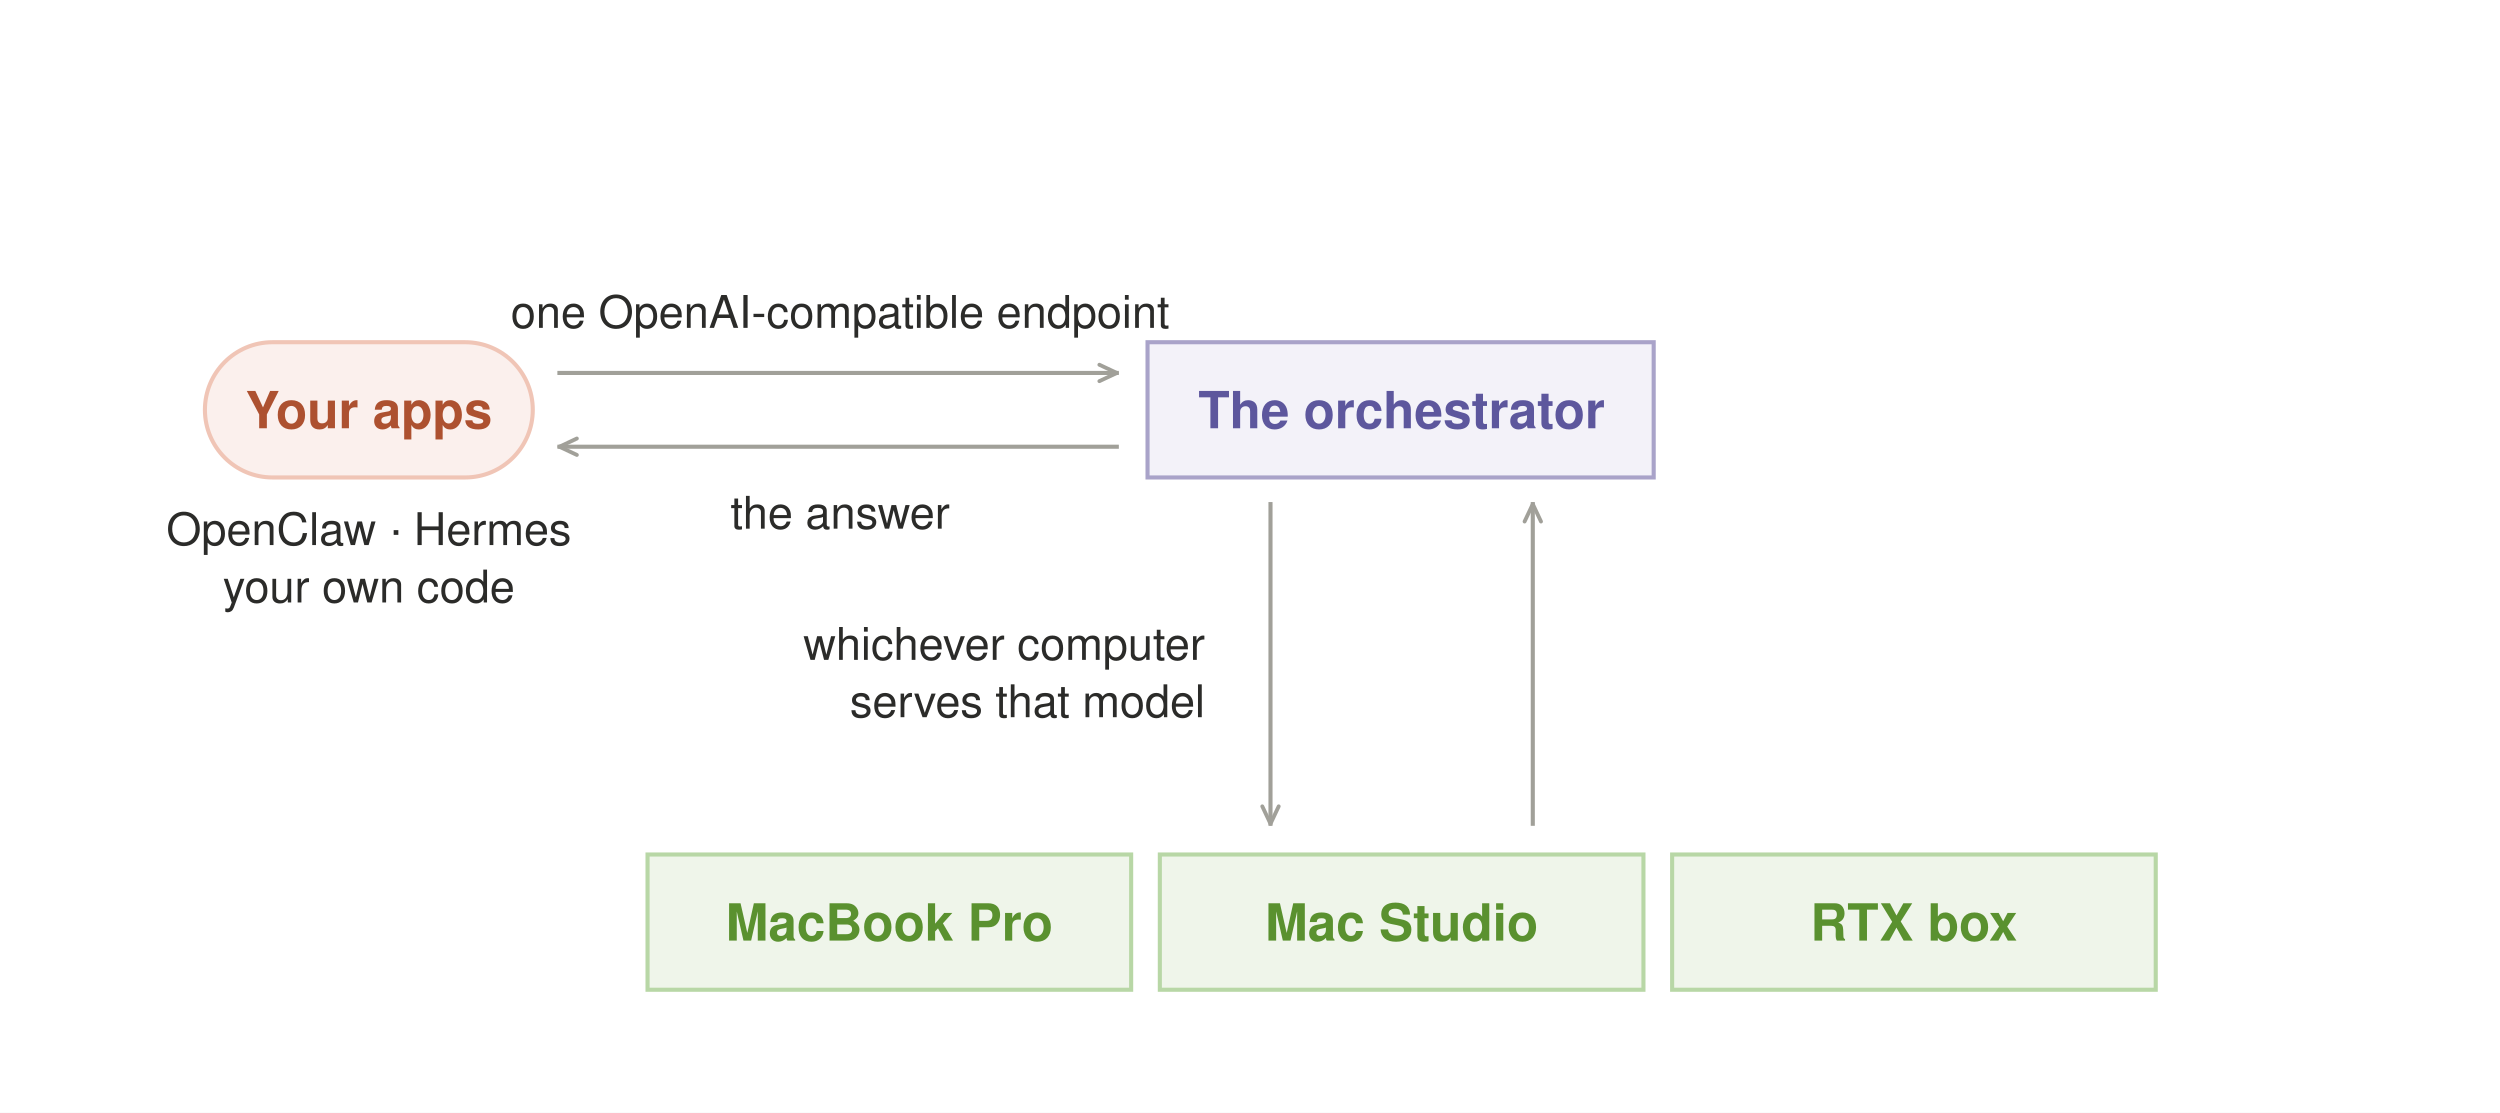
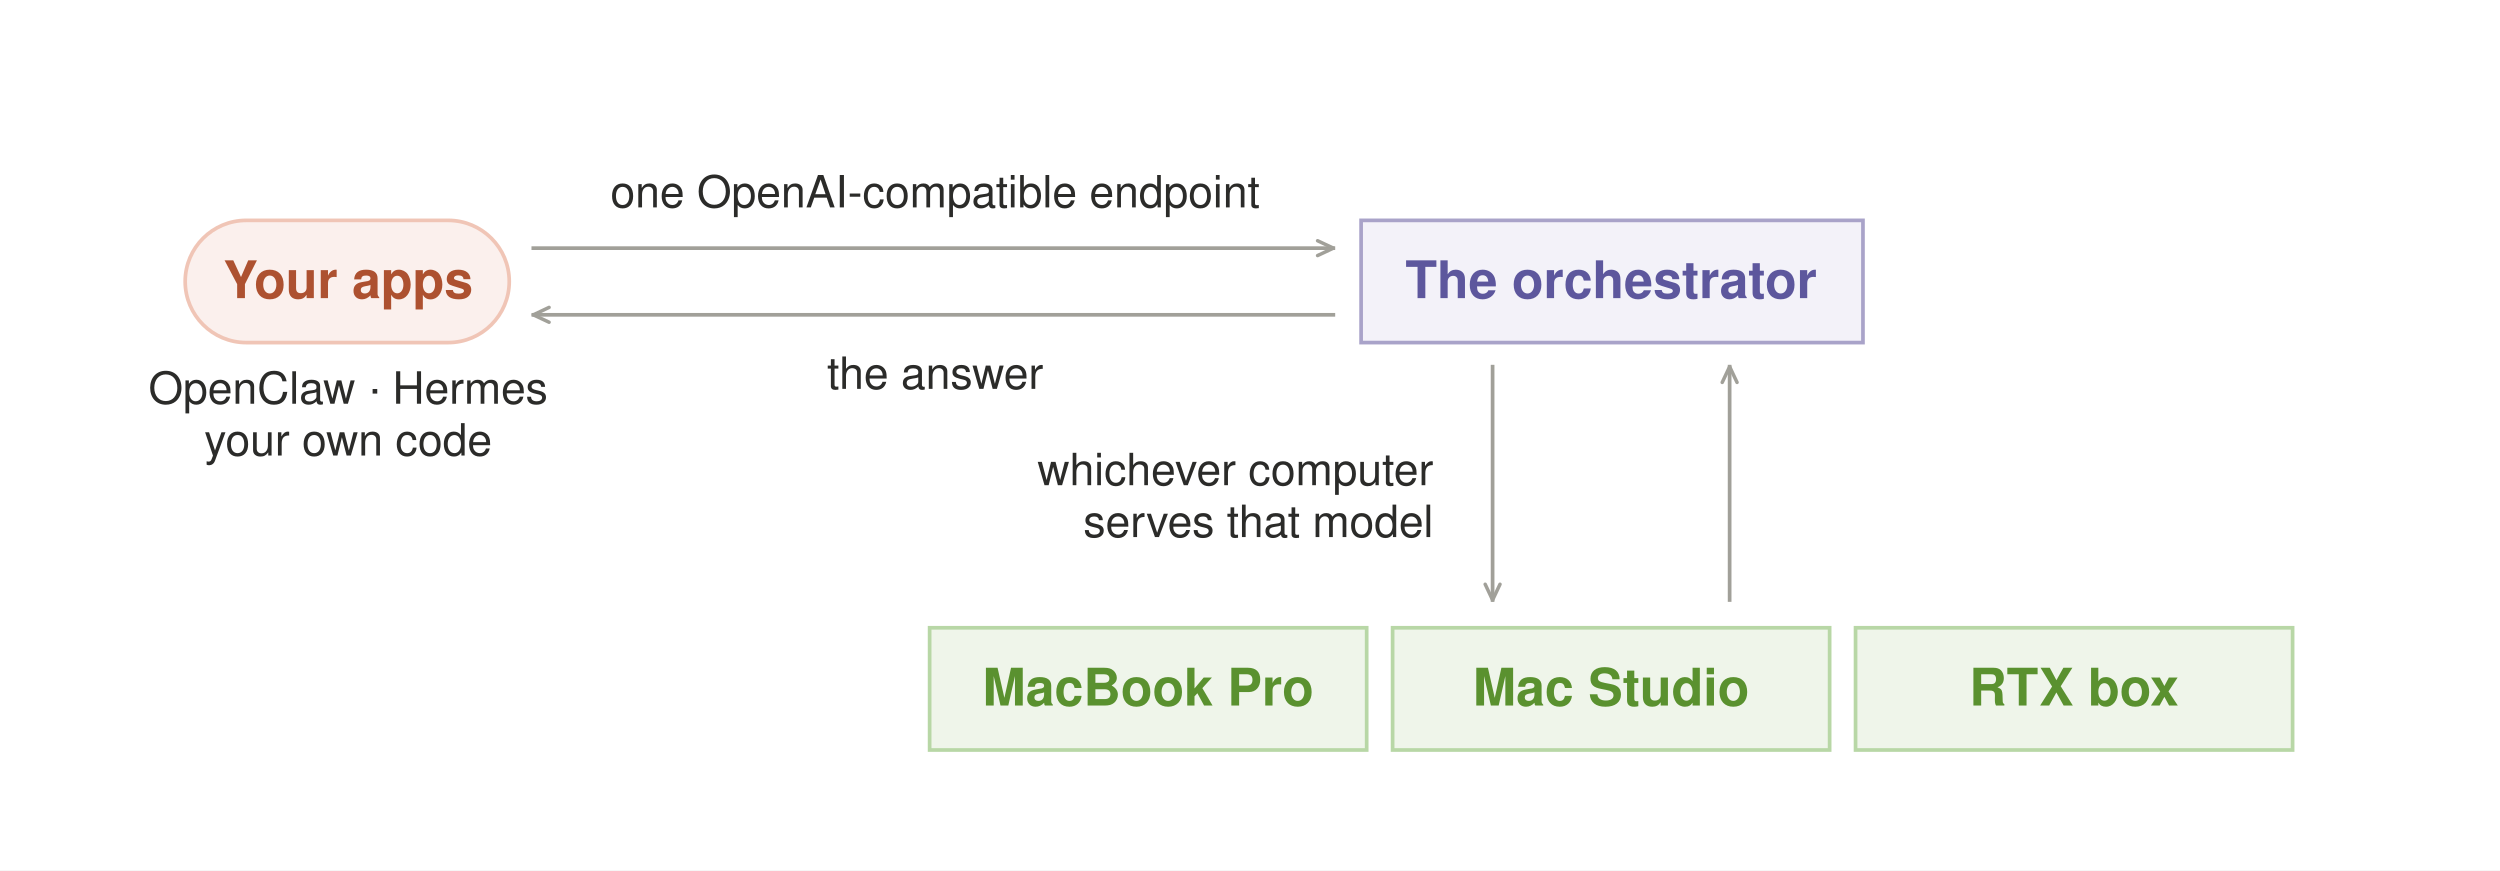
- <svg xmlns="http://www.w3.org/2000/svg" viewBox="0 0 1220 543" font-family="Avenir Next, Nunito, Segoe UI, Helvetica, Arial, sans-serif">
+ <svg xmlns="http://www.w3.org/2000/svg" viewBox="0 0 1350 470" font-family="Avenir Next, Nunito, Segoe UI, Helvetica, Arial, sans-serif">
  <defs>
    <marker id="ha" markerWidth="14" markerHeight="14" refX="11" refY="5" orient="auto" markerUnits="userSpaceOnUse">
      <path d="M1.5 1 L10 5 L1.5 9" fill="none" stroke="#a1a099" stroke-width="1.9" stroke-linecap="round" stroke-linejoin="round" />
    </marker>
    <marker id="Ha" markerWidth="19" markerHeight="19" refX="13" refY="6.5" orient="auto" markerUnits="userSpaceOnUse">
      <path d="M2 1.5 L12.5 6.5 L2 11.5" fill="none" stroke="#a1a099" stroke-width="3" stroke-linecap="round" stroke-linejoin="round" />
    </marker>
    <marker id="hg" markerWidth="14" markerHeight="14" refX="11" refY="5" orient="auto" markerUnits="userSpaceOnUse">
      <path d="M1.5 1 L10 5 L1.5 9" fill="none" stroke="#5a912f" stroke-width="1.9" stroke-linecap="round" stroke-linejoin="round" />
    </marker>
    <marker id="Hg" markerWidth="19" markerHeight="19" refX="13" refY="6.5" orient="auto" markerUnits="userSpaceOnUse">
      <path d="M2 1.5 L12.5 6.5 L2 11.5" fill="none" stroke="#5a912f" stroke-width="3" stroke-linecap="round" stroke-linejoin="round" />
    </marker>
    <marker id="hp" markerWidth="14" markerHeight="14" refX="11" refY="5" orient="auto" markerUnits="userSpaceOnUse">
      <path d="M1.5 1 L10 5 L1.5 9" fill="none" stroke="#5d579d" stroke-width="1.9" stroke-linecap="round" stroke-linejoin="round" />
    </marker>
    <marker id="Hp" markerWidth="19" markerHeight="19" refX="13" refY="6.5" orient="auto" markerUnits="userSpaceOnUse">
      <path d="M2 1.5 L12.5 6.5 L2 11.5" fill="none" stroke="#5d579d" stroke-width="3" stroke-linecap="round" stroke-linejoin="round" />
    </marker>
    <marker id="hc" markerWidth="14" markerHeight="14" refX="11" refY="5" orient="auto" markerUnits="userSpaceOnUse">
      <path d="M1.5 1 L10 5 L1.5 9" fill="none" stroke="#ad5130" stroke-width="1.9" stroke-linecap="round" stroke-linejoin="round" />
    </marker>
    <marker id="Hc" markerWidth="19" markerHeight="19" refX="13" refY="6.5" orient="auto" markerUnits="userSpaceOnUse">
      <path d="M2 1.5 L12.5 6.5 L2 11.5" fill="none" stroke="#ad5130" stroke-width="3" stroke-linecap="round" stroke-linejoin="round" />
    </marker>
    <marker id="hk" markerWidth="14" markerHeight="14" refX="11" refY="5" orient="auto" markerUnits="userSpaceOnUse">
      <path d="M1.5 1 L10 5 L1.5 9" fill="none" stroke="#2b2b29" stroke-width="1.9" stroke-linecap="round" stroke-linejoin="round" />
    </marker>
    <marker id="Hk" markerWidth="19" markerHeight="19" refX="13" refY="6.5" orient="auto" markerUnits="userSpaceOnUse">
      <path d="M2 1.5 L12.5 6.5 L2 11.5" fill="none" stroke="#2b2b29" stroke-width="3" stroke-linecap="round" stroke-linejoin="round" />
    </marker>
  </defs>
-   <rect width="1220" height="543" fill="#fff" />
-   <rect x="100" y="167" width="160" height="66" rx="33" fill="#fbf0ed" stroke="#f0c5b6" stroke-width="2" />
-   <text x="180" y="209" text-anchor="middle" fill="#ad5130" font-size="25" font-weight="600">Your apps</text>
-   <text x="180" y="266" text-anchor="middle" fill="#2b2b29" font-size="22">OpenClaw · Hermes</text>
-   <text x="180" y="294" text-anchor="middle" fill="#2b2b29" font-size="22">your own code</text>
-   <rect x="560" y="167" width="247" height="66" fill="#f3f2f9" stroke="#a9a3c9" stroke-width="2" />
-   <text x="684" y="209" text-anchor="middle" fill="#5d579d" font-size="25" font-weight="600">The orchestrator</text>
-   <path d="M272 182 L546 182" fill="none" stroke="#a1a099" stroke-width="2" marker-end="url(#ha)" />
-   <text x="410" y="160" text-anchor="middle" fill="#2b2b29" font-size="22">one OpenAI-compatible endpoint</text>
-   <path d="M546 218 L272 218" fill="none" stroke="#a1a099" stroke-width="2" marker-end="url(#ha)" />
-   <text x="410" y="258" text-anchor="middle" fill="#2b2b29" font-size="22">the answer</text>
-   <rect x="316" y="417" width="236" height="66" fill="#eff5ea" stroke="#b8d7a6" stroke-width="2" />
-   <text x="434" y="459" text-anchor="middle" fill="#5a912f" font-size="25" font-weight="600">MacBook Pro</text>
-   <rect x="566" y="417" width="236" height="66" fill="#eff5ea" stroke="#b8d7a6" stroke-width="2" />
-   <text x="684" y="459" text-anchor="middle" fill="#5a912f" font-size="25" font-weight="600">Mac Studio</text>
-   <rect x="816" y="417" width="236" height="66" fill="#eff5ea" stroke="#b8d7a6" stroke-width="2" />
-   <text x="934" y="459" text-anchor="middle" fill="#5a912f" font-size="25" font-weight="600">RTX box</text>
-   <path d="M620 245 L620 403" fill="none" stroke="#a1a099" stroke-width="2" marker-end="url(#ha)" />
-   <path d="M748 403 L748 245" fill="none" stroke="#a1a099" stroke-width="2" marker-end="url(#ha)" />
-   <text x="588" y="322" text-anchor="end" fill="#2b2b29" font-size="22">whichever computer</text>
-   <text x="588" y="350" text-anchor="end" fill="#2b2b29" font-size="22">serves that model</text>
+   <rect width="1350" height="470" fill="#fff" />
+   <rect x="100" y="119" width="175" height="66" rx="33" fill="#fbf0ed" stroke="#f0c5b6" stroke-width="2" />
+   <text x="188" y="161" text-anchor="middle" fill="#ad5130" font-size="28" font-weight="600">Your apps</text>
+   <text x="188" y="218" text-anchor="middle" fill="#2b2b29" font-size="24">OpenClaw · Hermes</text>
+   <text x="188" y="246" text-anchor="middle" fill="#2b2b29" font-size="24">your own code</text>
+   <rect x="735" y="119" width="271" height="66" fill="#f3f2f9" stroke="#a9a3c9" stroke-width="2" />
+   <text x="870" y="161" text-anchor="middle" fill="#5d579d" font-size="28" font-weight="600">The orchestrator</text>
+   <path d="M287 134 L721 134" fill="none" stroke="#a1a099" stroke-width="2" marker-end="url(#ha)" />
+   <text x="505" y="112" text-anchor="middle" fill="#2b2b29" font-size="24">one OpenAI-compatible endpoint</text>
+   <path d="M721 170 L287 170" fill="none" stroke="#a1a099" stroke-width="2" marker-end="url(#ha)" />
+   <text x="505" y="210" text-anchor="middle" fill="#2b2b29" font-size="24">the answer</text>
+   <rect x="502" y="339" width="236" height="66" fill="#eff5ea" stroke="#b8d7a6" stroke-width="2" />
+   <text x="620" y="381" text-anchor="middle" fill="#5a912f" font-size="28" font-weight="600">MacBook Pro</text>
+   <rect x="752" y="339" width="236" height="66" fill="#eff5ea" stroke="#b8d7a6" stroke-width="2" />
+   <text x="870" y="381" text-anchor="middle" fill="#5a912f" font-size="28" font-weight="600">Mac Studio</text>
+   <rect x="1002" y="339" width="236" height="66" fill="#eff5ea" stroke="#b8d7a6" stroke-width="2" />
+   <text x="1120" y="381" text-anchor="middle" fill="#5a912f" font-size="28" font-weight="600">RTX box</text>
+   <path d="M806 197 L806 325" fill="none" stroke="#a1a099" stroke-width="2" marker-end="url(#ha)" />
+   <path d="M934 325 L934 197" fill="none" stroke="#a1a099" stroke-width="2" marker-end="url(#ha)" />
+   <text x="774" y="262" text-anchor="end" fill="#2b2b29" font-size="24">whichever computer</text>
+   <text x="774" y="290" text-anchor="end" fill="#2b2b29" font-size="24">serves that model</text>
</svg>
